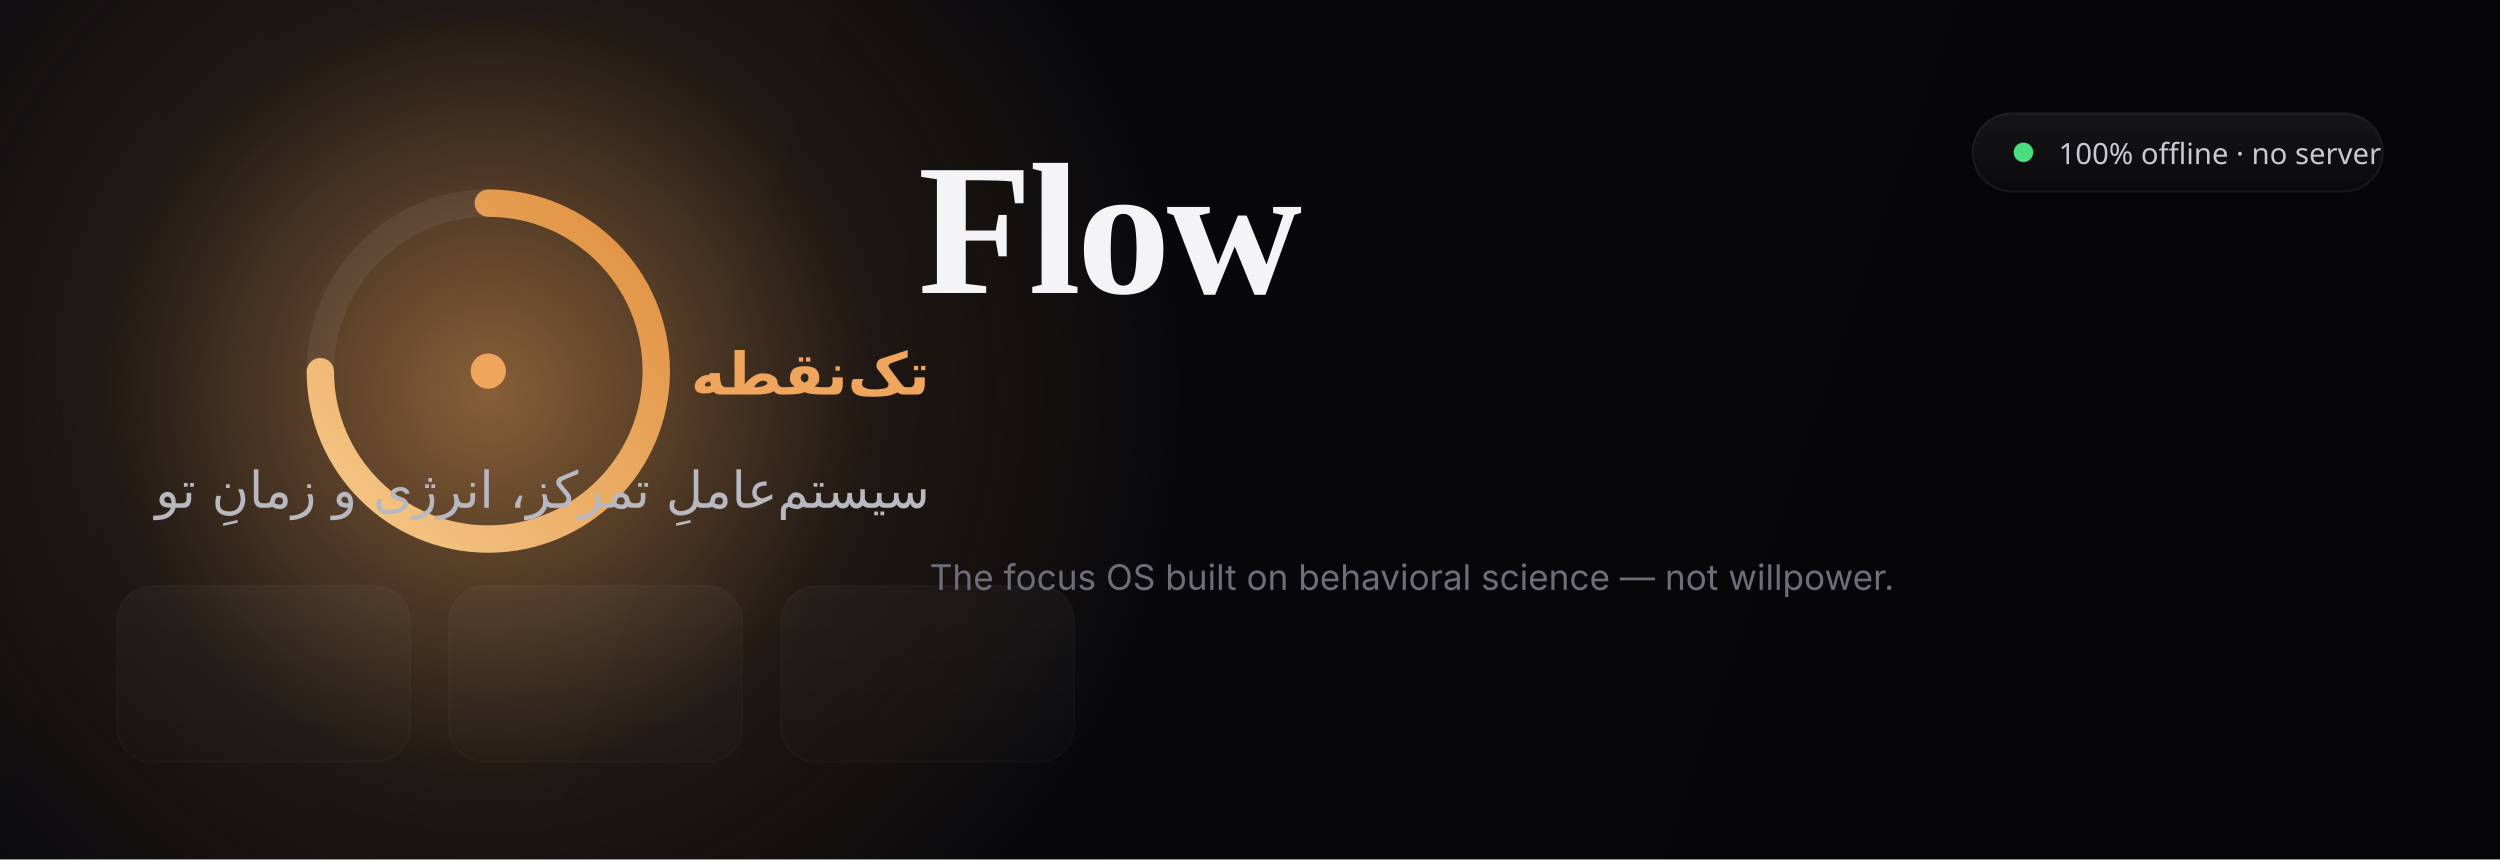
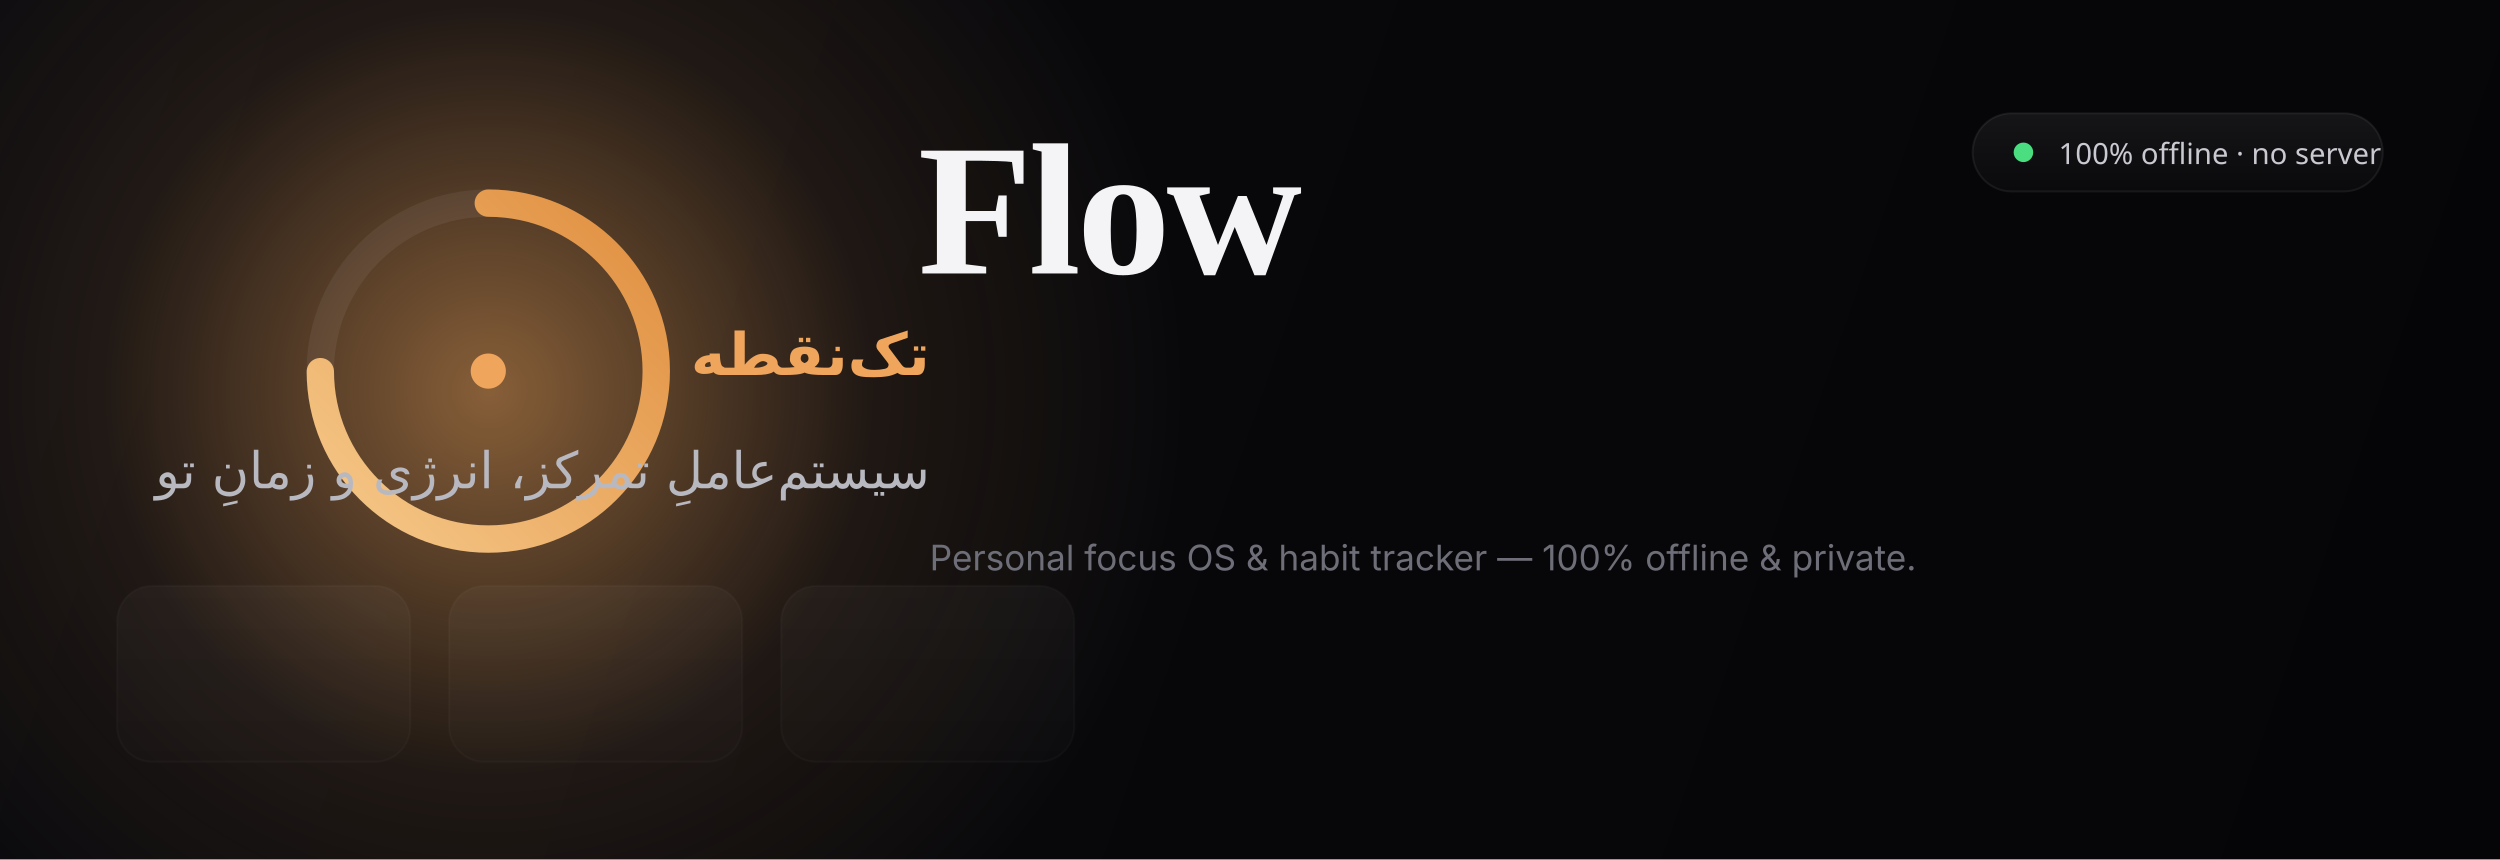
<svg xmlns="http://www.w3.org/2000/svg" width="1280" height="440" viewBox="0 0 1280 440" fill="none" role="img" aria-label="Flow — تک‌نقطه">
  <defs>
+     <style>
+       @keyframes pulseGlow {
+         0%, 100% { opacity: 0.45; transform: scale(1); }
+         50% { opacity: 0.75; transform: scale(1.08); }
+       }
+       @keyframes pulseDot {
+         0%, 100% { transform: scale(1); opacity: 0.9; }
+         50% { transform: scale(1.25); opacity: 1; }
+       }
+       .glowing-ember {
+         animation: pulseGlow 4s ease-in-out infinite;
+         transform-origin: 250px 200px;
+       }
+       .pulsing-dot {
+         animation: pulseDot 2.5s ease-in-out infinite;
+         transform-origin: 250px 190px;
+       }
+     </style>
    <linearGradient id="bg" x1="0" y1="0" x2="1280" y2="440" gradientUnits="userSpaceOnUse">
      <stop offset="0" stop-color="#0a0a0e" />
      <stop offset="1" stop-color="#050507" />
    </linearGradient>
    <radialGradient id="ember" cx="0.5" cy="0.5" r="0.5">
      <stop offset="0" stop-color="#EFA55C" stop-opacity="0.55" />
      <stop offset="0.55" stop-color="#EFA55C" stop-opacity="0.10" />
      <stop offset="1" stop-color="#EFA55C" stop-opacity="0" />
    </radialGradient>
    <linearGradient id="ring" x1="0" y1="0" x2="1" y2="1">
      <stop offset="0" stop-color="#F6C98A" />
      <stop offset="1" stop-color="#E08E3E" />
    </linearGradient>
    <linearGradient id="glass" x1="0" y1="0" x2="0" y2="1">
      <stop offset="0" stop-color="#ffffff" stop-opacity="0.06" />
      <stop offset="1" stop-color="#ffffff" stop-opacity="0.015" />
    </linearGradient>
  </defs>
  <rect width="1280" height="440" fill="url(#bg)" />
-   <circle cx="250" cy="200" r="360" fill="url(#ember)" />
+   <circle class="glowing-ember" cx="250" cy="200" r="360" fill="url(#ember)" />
  <g opacity="0.5">
    <rect x="60" y="300" width="150" height="90" rx="18" fill="url(#glass)" stroke="#ffffff" stroke-opacity="0.05" />
    <rect x="230" y="300" width="150" height="90" rx="18" fill="url(#glass)" stroke="#ffffff" stroke-opacity="0.05" />
    <rect x="400" y="300" width="150" height="90" rx="18" fill="url(#glass)" stroke="#ffffff" stroke-opacity="0.05" />
  </g>
  <g transform="translate(250,190)">
    <circle r="86" fill="none" stroke="#ffffff" stroke-opacity="0.06" stroke-width="14" />
    <circle r="86" fill="none" stroke="url(#ring)" stroke-width="14" stroke-linecap="round" stroke-dasharray="405 540" transform="rotate(-90)" />
-     <circle r="9" fill="#EFA55C" />
+     <circle class="pulsing-dot" r="9" fill="#EFA55C" />
  </g>
-   <g transform="translate(470,150)">
+   <g transform="translate(470,140)">
    <text x="0" y="0" font-family="Georgia, 'Times New Roman', serif" font-size="96" font-weight="700" fill="#F4F4F6" letter-spacing="-2">Flow</text>
    <text x="6" y="52" font-family="system-ui, -apple-system, 'Segoe UI', sans-serif" font-size="30" font-weight="600" fill="#EFA55C" direction="rtl">تک‌نقطه</text>
    <text x="6" y="110" font-family="system-ui, -apple-system, 'Segoe UI', sans-serif" font-size="26" font-weight="400" fill="#B8B8C0" direction="rtl">سیستم‌عاملِ تمرکز، انرژی و زمانِ تو</text>
-     <text x="6" y="152" font-family="system-ui, -apple-system, 'Segoe UI', sans-serif" font-size="18" font-weight="400" fill="#6E6E78">The focus OS built on behavioral science — not willpower.</text>
+     <text x="6" y="152" font-family="system-ui, -apple-system, 'Segoe UI', sans-serif" font-size="18" font-weight="400" fill="#6E6E78">Personal focus OS &amp; habit tracker — 100% offline &amp; private.</text>
  </g>
  <g transform="translate(1010,58)">
    <rect x="0" y="0" width="210" height="40" rx="20" fill="url(#glass)" stroke="#ffffff" stroke-opacity="0.07" />
    <circle cx="26" cy="20" r="5" fill="#4ade80" />
    <text x="44" y="26" font-family="system-ui, sans-serif" font-size="15" fill="#C9C9D1">100% offline · no server</text>
  </g>
</svg>
